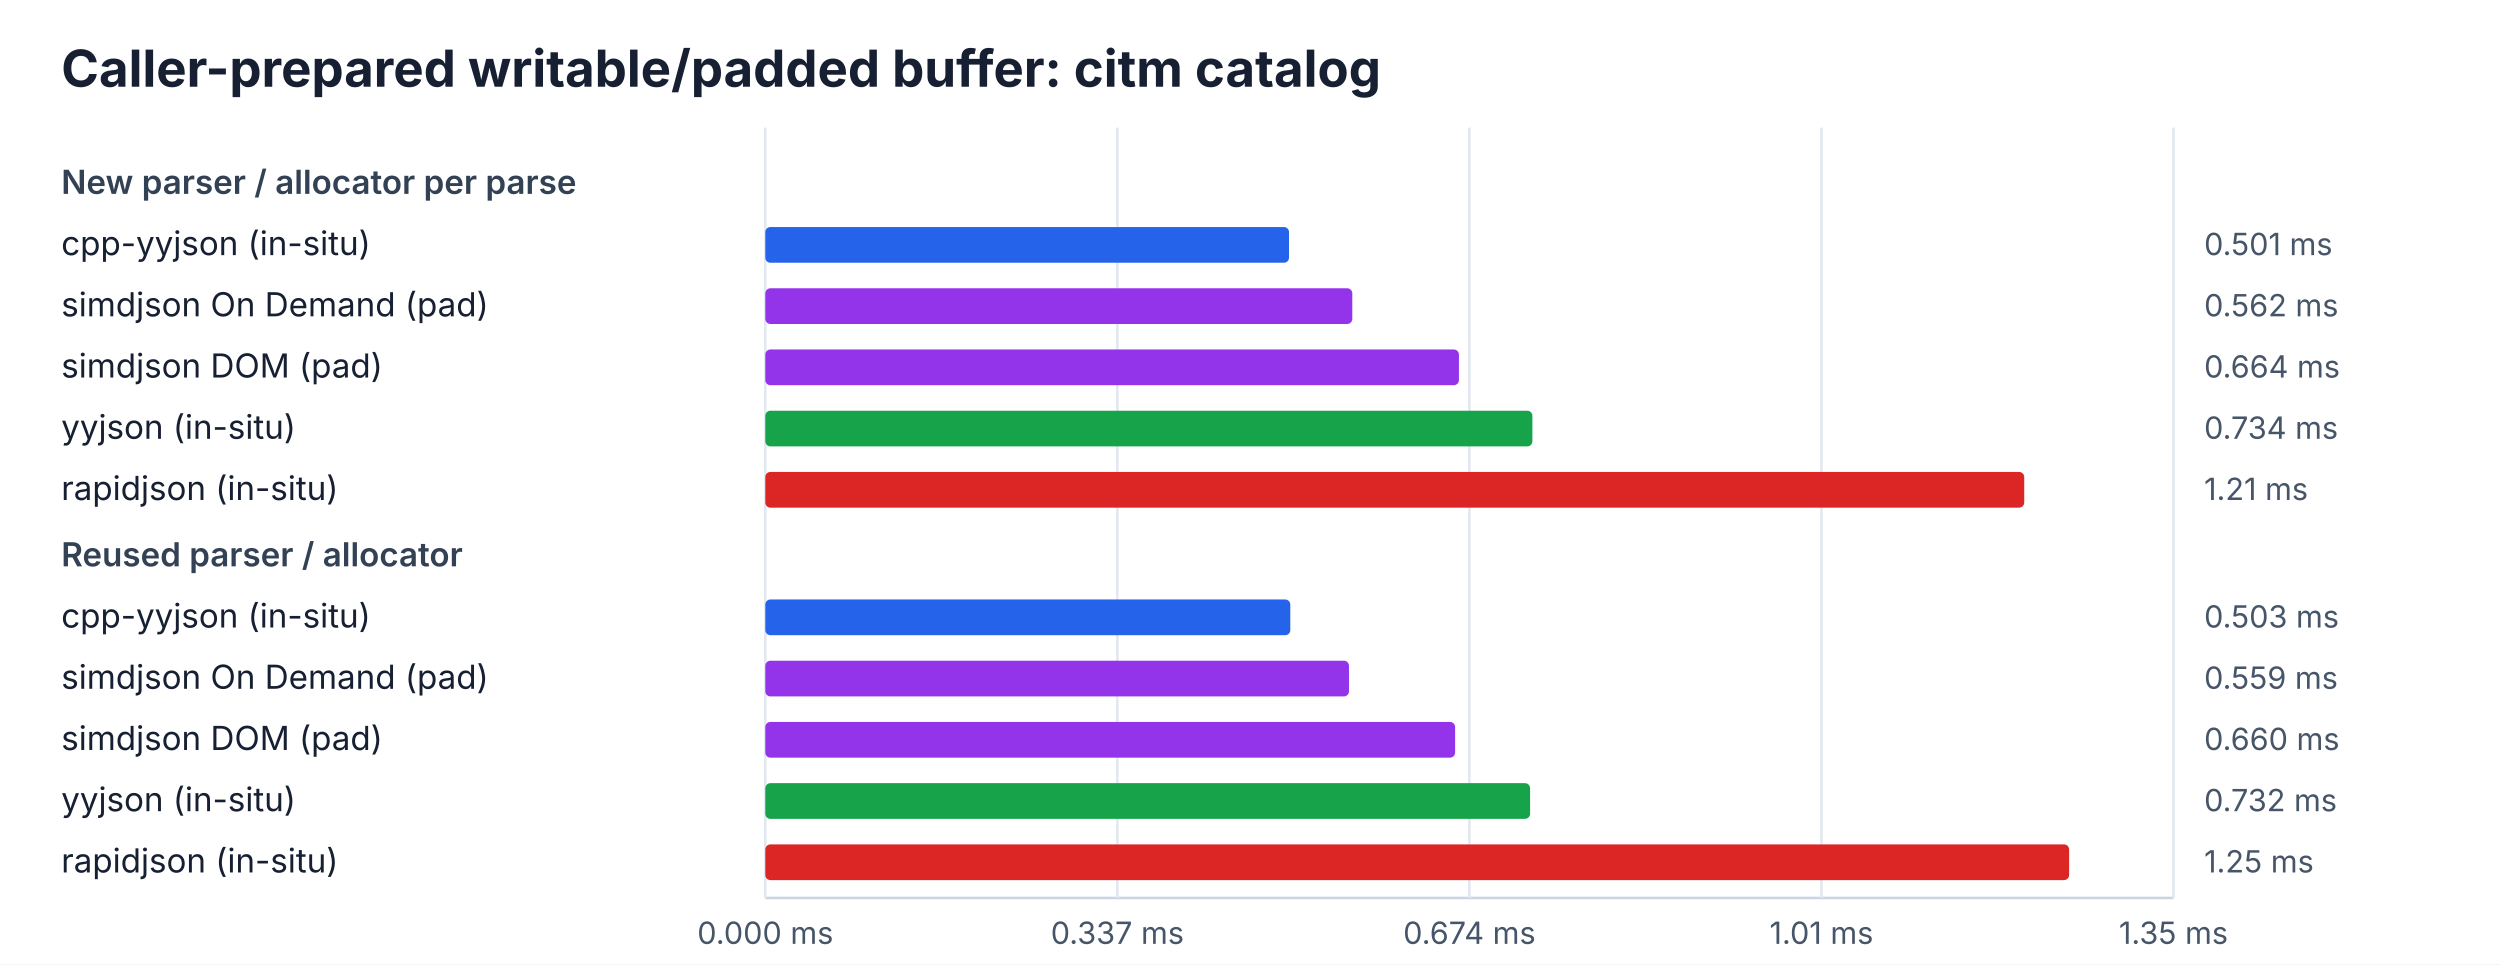
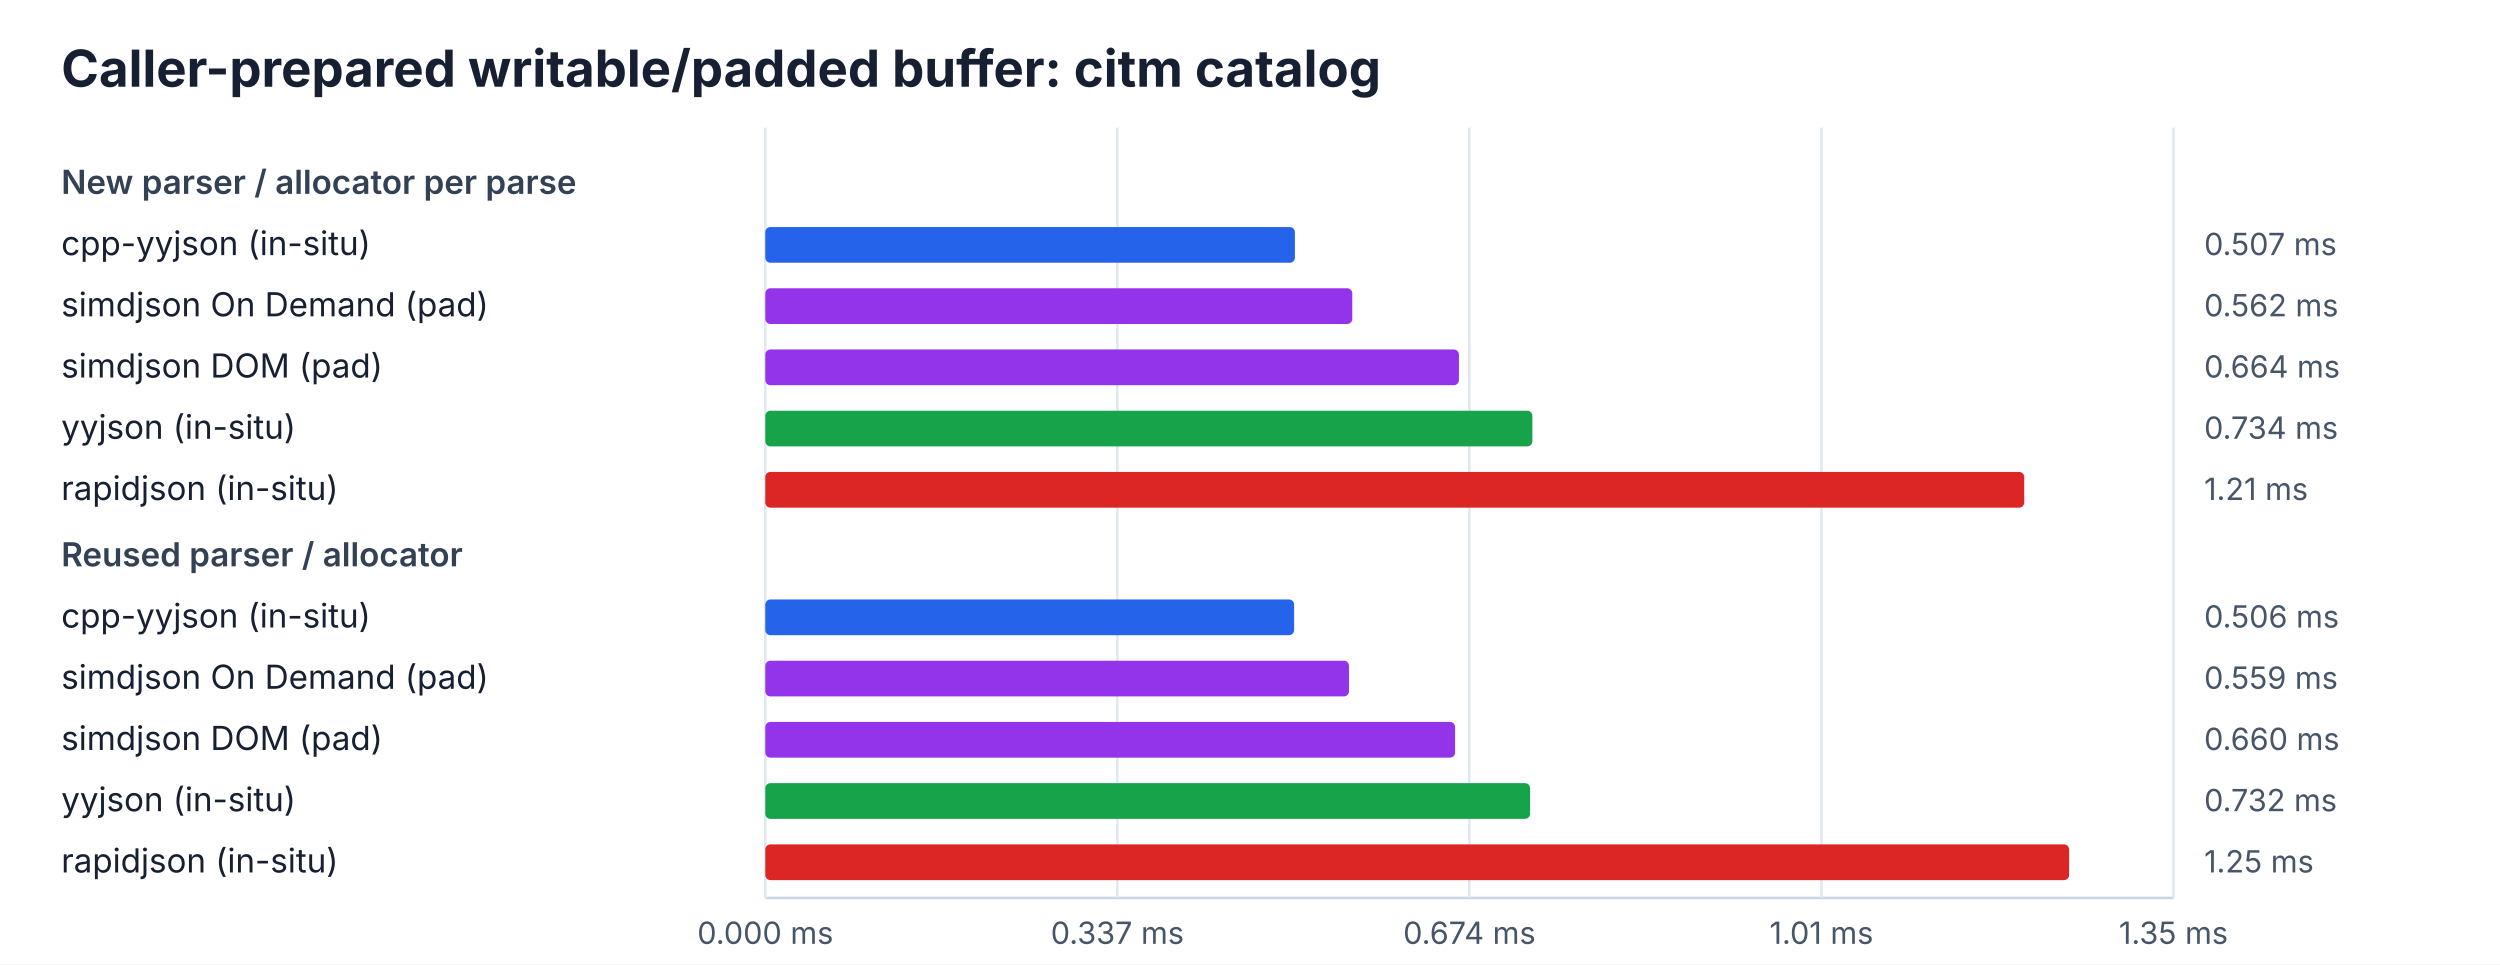
<svg xmlns="http://www.w3.org/2000/svg" width="980" height="378" viewBox="0 0 980 378">
  <rect width="100%" height="100%" fill="#ffffff" />
  <style>text{font-family:ui-sans-serif,system-ui,-apple-system,BlinkMacSystemFont,"Segoe UI",sans-serif;fill:#172033}.title{font-size:20px;font-weight:700}.heading{font-size:13px;font-weight:600;fill:#334155}.label{font-size:13px}.value{font-size:12px;fill:#475569}.axis{stroke:#cbd5e1;stroke-width:1}.grid{stroke:#e2e8f0;stroke-width:1}</style>
  <text x="24" y="34" class="title">Caller-prepared writable/padded buffer: citm catalog</text>
  <line x1="300" y1="352" x2="852" y2="352" class="axis" />
  <line x1="300.0" y1="50" x2="300.0" y2="352" class="grid" />
  <text x="300.0" y="370" class="value" text-anchor="middle">0.000 ms</text>
  <line x1="438.0" y1="50" x2="438.0" y2="352" class="grid" />
  <text x="438.0" y="370" class="value" text-anchor="middle">0.337 ms</text>
  <line x1="576.0" y1="50" x2="576.0" y2="352" class="grid" />
  <text x="576.0" y="370" class="value" text-anchor="middle">0.674 ms</text>
  <line x1="714.0" y1="50" x2="714.0" y2="352" class="grid" />
  <text x="714.0" y="370" class="value" text-anchor="middle">1.01 ms</text>
  <line x1="852.0" y1="50" x2="852.0" y2="352" class="grid" />
  <text x="852.0" y="370" class="value" text-anchor="middle">1.35 ms</text>
  <text x="24" y="76" class="heading">New parser / allocator per parse</text>
  <text x="24" y="100" class="label">cpp-yyjson (in-situ)</text>
-   <rect x="300" y="89" width="205.3" height="14" rx="2" fill="#2563eb" />
-   <text x="864" y="100" class="value">0.501 ms</text>
+   <rect x="300" y="89" width="207.6" height="14" rx="2" fill="#2563eb" />
+   <text x="864" y="100" class="value">0.507 ms</text>
  <text x="24" y="124" class="label">simdjson On Demand (pad)</text>
  <rect x="300" y="113" width="230.1" height="14" rx="2" fill="#9333ea" />
  <text x="864" y="124" class="value">0.562 ms</text>
  <text x="24" y="148" class="label">simdjson DOM (pad)</text>
  <rect x="300" y="137" width="271.9" height="14" rx="2" fill="#9333ea" />
  <text x="864" y="148" class="value">0.664 ms</text>
  <text x="24" y="172" class="label">yyjson (in-situ)</text>
  <rect x="300" y="161" width="300.7" height="14" rx="2" fill="#16a34a" />
  <text x="864" y="172" class="value">0.734 ms</text>
  <text x="24" y="196" class="label">rapidjson (in-situ)</text>
  <rect x="300" y="185" width="493.5" height="14" rx="2" fill="#dc2626" />
  <text x="864" y="196" class="value">1.21 ms</text>
  <text x="24" y="222" class="heading">Reused parser / allocator</text>
  <text x="24" y="246" class="label">cpp-yyjson (in-situ)</text>
-   <rect x="300" y="235" width="205.8" height="14" rx="2" fill="#2563eb" />
-   <text x="864" y="246" class="value">0.503 ms</text>
+   <rect x="300" y="235" width="207.3" height="14" rx="2" fill="#2563eb" />
+   <text x="864" y="246" class="value">0.506 ms</text>
  <text x="24" y="270" class="label">simdjson On Demand (pad)</text>
  <rect x="300" y="259" width="228.8" height="14" rx="2" fill="#9333ea" />
  <text x="864" y="270" class="value">0.559 ms</text>
  <text x="24" y="294" class="label">simdjson DOM (pad)</text>
  <rect x="300" y="283" width="270.4" height="14" rx="2" fill="#9333ea" />
  <text x="864" y="294" class="value">0.660 ms</text>
  <text x="24" y="318" class="label">yyjson (in-situ)</text>
  <rect x="300" y="307" width="299.8" height="14" rx="2" fill="#16a34a" />
  <text x="864" y="318" class="value">0.732 ms</text>
  <text x="24" y="342" class="label">rapidjson (in-situ)</text>
  <rect x="300" y="331" width="511.1" height="14" rx="2" fill="#dc2626" />
  <text x="864" y="342" class="value">1.25 ms</text>
</svg>
